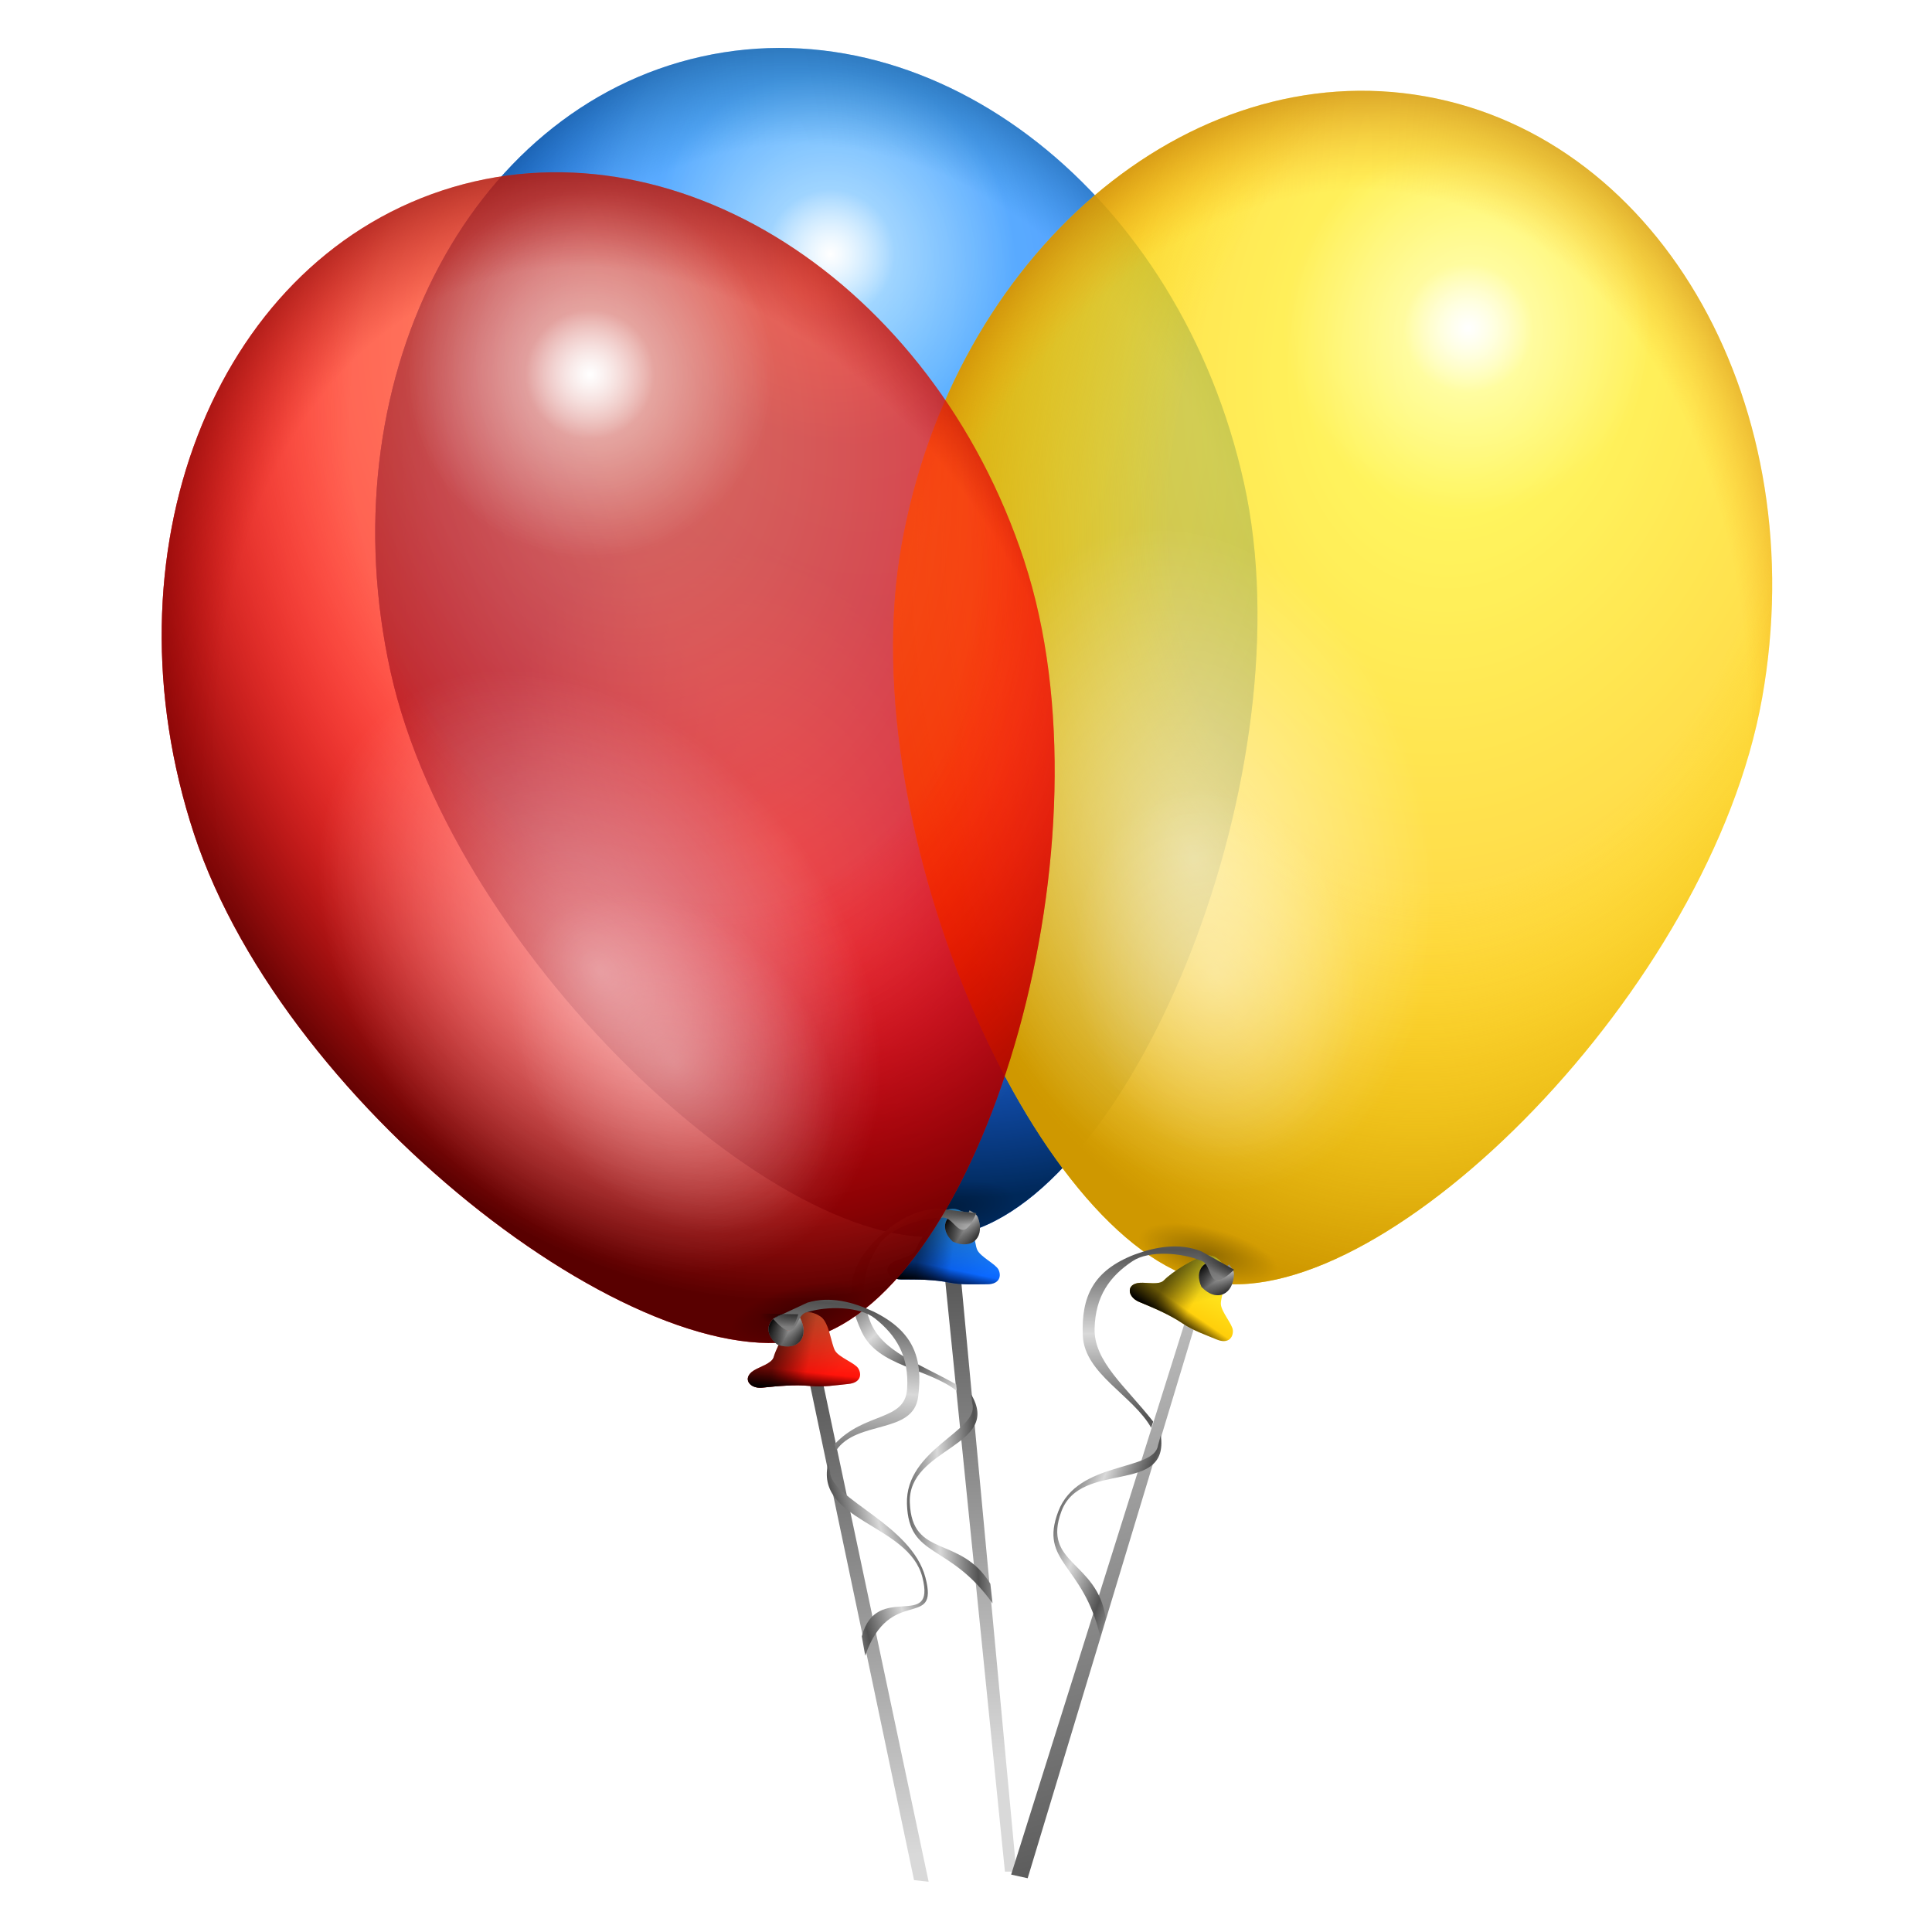
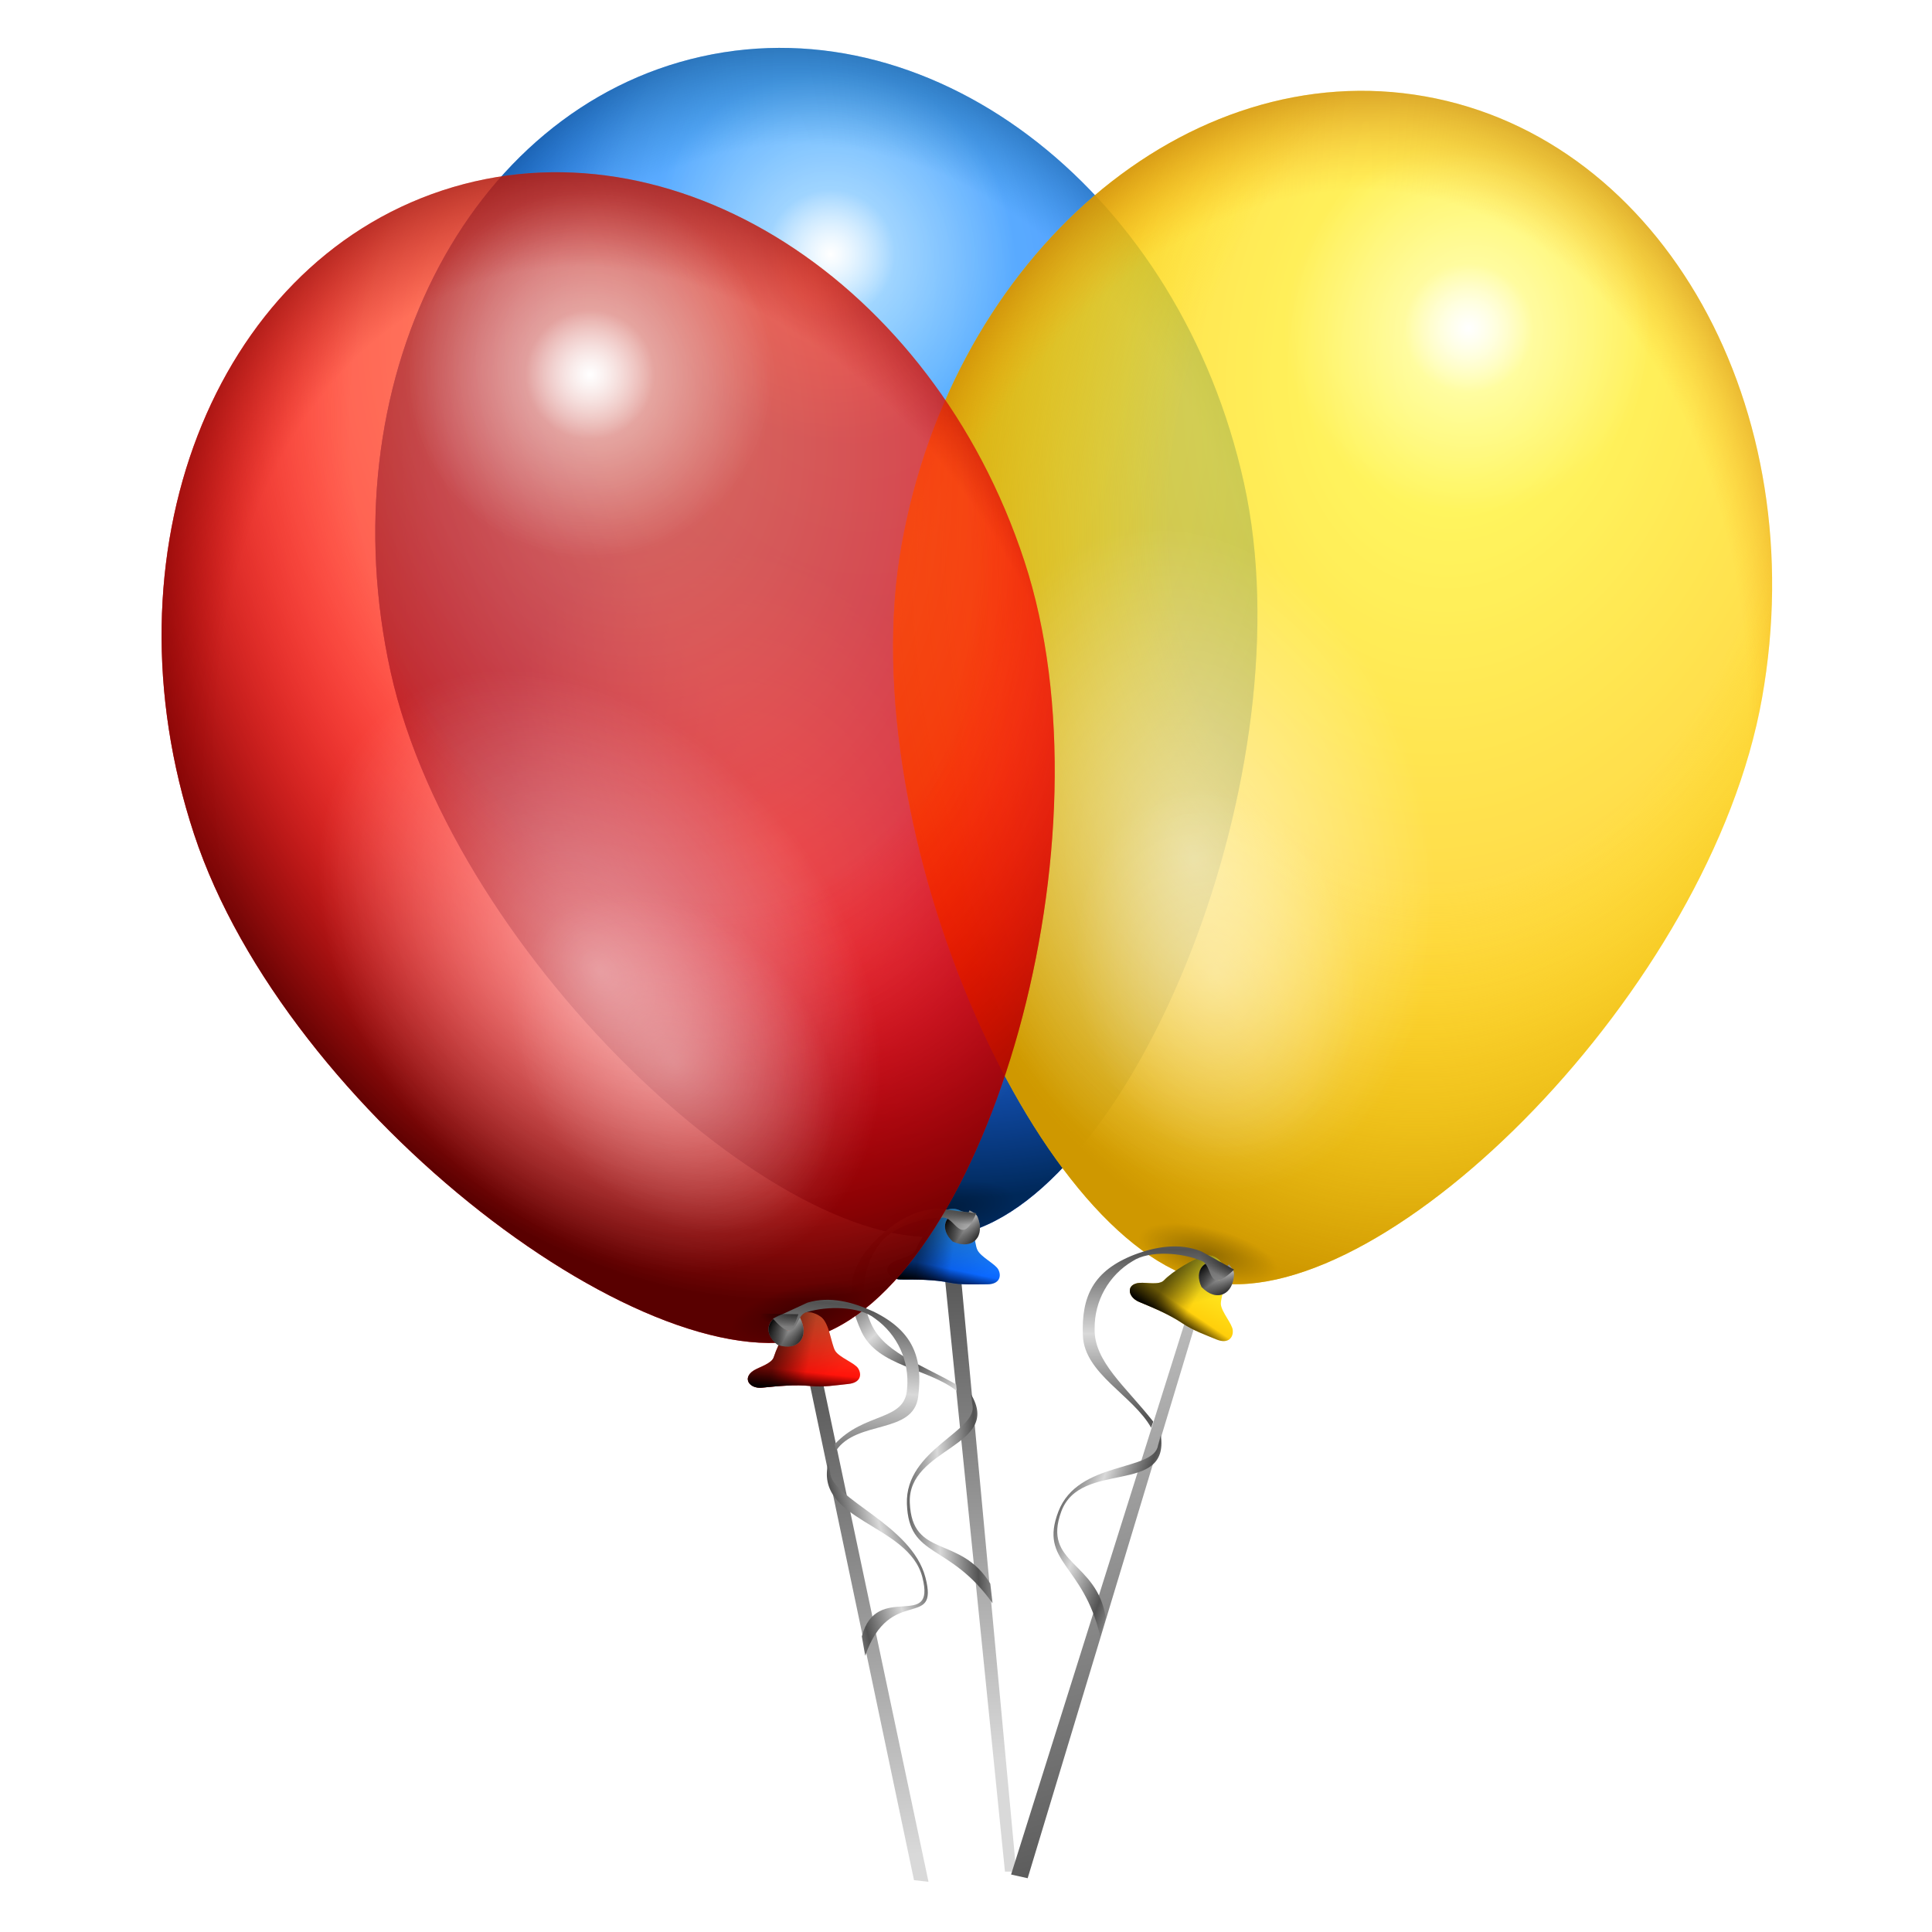
<svg xmlns="http://www.w3.org/2000/svg" xmlns:xlink="http://www.w3.org/1999/xlink" width="120" height="120">
-   <link href="" rel="stylesheet" type="text/css" />
  <defs>
-     <linearGradient id="A" xlink:href="#AU">
-       <stop stop-color="#ff6134" offset="0" />
-       <stop stop-color="red" offset="1" />
-     </linearGradient>
-     <linearGradient id="B" xlink:href="#AU">
-       <stop stop-color="#525252" offset="0" />
-       <stop stop-color="#d9d9d9" offset="1" />
-     </linearGradient>
-     <linearGradient id="C" xlink:href="#AU">
-       <stop offset="0" />
-       <stop stop-opacity="0" offset="1" />
-     </linearGradient>
-     <linearGradient id="D" xlink:href="#AU">
-       <stop stop-color="#fff" offset="0" />
-       <stop stop-color="#fff" stop-opacity="0" offset="1" />
-     </linearGradient>
-     <linearGradient id="E" xlink:href="#AU">
-       <stop stop-color="#34abff" offset="0" />
-       <stop stop-color="#0057ff" offset="1" />
-     </linearGradient>
-     <radialGradient id="F" cx="457.14" cy="263.79" r="94.286" gradientTransform="matrix(.041415 -.0091969 .0091969 .041415 30.215 9.0653)" xlink:href="#D" />
-     <radialGradient id="G" cx="457.14" cy="263.79" r="94.286" gradientTransform="matrix(.11833 -.026277 .026277 .11833 -9.451 -3.4161)" xlink:href="#D" />
-     <radialGradient id="H" cx="480.13" cy="516.87" r="175.44" gradientTransform="matrix(.070161 -.04618 .065455 .099446 -19.028 23.518)" xlink:href="#D" />
-     <radialGradient id="I" cx="480.13" cy="516.87" r="175.44" gradientTransform="matrix(.041814 -.027522 .03667 .055713 13.499 43.228)" xlink:href="#D" />
-     <radialGradient id="J" cx="413.89" cy="440.37" r="359.54" gradientTransform="matrix(.096831 -.021503 .029652 .13353 .24902 -4.4661)" xlink:href="#AU">
+     <radialGradient id="l" cx="457.14" cy="263.79" r="94.29" gradientTransform="rotate(-12.53 56.45 -133.13) scale(.04243)" xlink:href="#a" />
+     <radialGradient id="m" cx="457.14" cy="263.79" r="94.29" gradientTransform="rotate(-12.51 -20.3 41.37) scale(.12121)" xlink:href="#a" />
+     <radialGradient id="n" cx="480.13" cy="516.87" r="175.44" gradientTransform="matrix(.07016 -.04618 .06545 .09945 -19.03 23.52)" xlink:href="#a" />
+     <radialGradient id="o" cx="480.13" cy="516.87" r="175.44" gradientTransform="matrix(.04181 -.02752 .03667 .05571 13.5 43.23)" xlink:href="#a" />
+     <radialGradient id="p" cx="413.89" cy="440.37" r="359.54" gradientTransform="matrix(.09683 -.0215 .02965 .13353 .25 -4.47)" xlink:href="#b">
      <stop stop-color="#00f1ff" stop-opacity="0" offset="0" />
      <stop stop-color="#00c9ff" stop-opacity="0" offset=".5" />
      <stop stop-color="#0065a6" stop-opacity="0" offset=".75" />
      <stop stop-color="#002454" offset="1" />
    </radialGradient>
-     <radialGradient id="K" cx="478.66" cy="290.04" r="372.49" gradientTransform="matrix(.096831 -.021503 .029652 .13353 .24902 -4.4661)" xlink:href="#AU">
+     <radialGradient id="k" cx="478.66" cy="290.04" r="372.49" gradientTransform="matrix(.09683 -.0215 .02965 .13353 .25 -4.47)" xlink:href="#b">
      <stop stop-color="#00575f" stop-opacity="0" offset="0" />
      <stop stop-color="#0062ff" stop-opacity="0" offset=".5" />
      <stop stop-color="#002859" offset="1" />
    </radialGradient>
-     <radialGradient id="L" cx="462.46" cy="233.67" r="330.33" gradientTransform="matrix(.096831 -.021503 .029652 .13353 .24902 -4.4661)" xlink:href="#E" />
-     <linearGradient id="M" x1="59.098" x2="58.263" y1="74.995" y2="79.733" xlink:href="#E" />
-     <linearGradient id="N" x1="57.902" x2="58.15" y1="79.823" y2="78.633" xlink:href="#C" />
-     <linearGradient id="O" x1="57.134" x2="59.436" y1="73.272" y2="79.818" xlink:href="#C" />
-     <linearGradient id="P" x1="57.157" x2="59.256" y1="76.881" y2="77.151" xlink:href="#C" />
-     <radialGradient id="Q" cx="378.57" cy="752.36" r="8.571" gradientTransform="matrix(.04687 -.017161 .034381 .093904 16.341 12.074)" xlink:href="#D" />
-     <radialGradient id="R" cx="269.79" cy="1031.8" r="32.826" gradientTransform="matrix(.13309 -.020558 .010261 .047158 12.272 31.938)" xlink:href="#C" />
-     <linearGradient id="S" x1="60.332" x2="60.772" y1="77.865" y2="109.3" xlink:href="#B" />
-     <radialGradient id="T" cx="370.71" cy="771.55" r="27.48" gradientTransform="matrix(.10154 0 0 .098487 21.409 1.1006)" xlink:href="#B" />
-     <linearGradient id="U" x1="56.246" x2="58.249" y1="77.15" y2="79.357" spreadMethod="reflect" xlink:href="#B" />
-     <linearGradient id="V" x1="60.613" x2="58.278" y1="92.5" y2="92.567" spreadMethod="reflect" xlink:href="#B" />
-     <linearGradient id="W" x1="59.058" x2="60.148" y1="75.308" y2="76.022" spreadMethod="reflect" xlink:href="#C" />
-     <radialGradient id="X" cx="247.71" cy="1161.1" r="14.647" fy="1161.4" gradientTransform="matrix(.15804 0 0 .063275 21.409 1.7006)" xlink:href="#C" />
-     <linearGradient id="Y" xlink:href="#AU">
-       <stop stop-color="#ffff34" offset="0" />
-       <stop stop-color="#ffc200" offset="1" />
-     </linearGradient>
-     <radialGradient id="Z" cx="247.71" cy="1161.1" r="14.647" fy="1161.4" gradientTransform="matrix(.15726 -.015705 .0062879 .062962 3.2277 12.241)" xlink:href="#C" />
-     <linearGradient id="a" x1="52.346" x2="51.919" y1="81.019" y2="86.232" spreadMethod="reflect" xlink:href="#B" />
-     <linearGradient id="b" x1="48.005" x2="49.16" y1="81.743" y2="82.345" spreadMethod="reflect" xlink:href="#C" />
-     <linearGradient id="c" x1="53.073" x2="55.423" y1="98.34" y2="97.717" spreadMethod="reflect" xlink:href="#B" />
-     <radialGradient id="d" cx="370.71" cy="771.55" r="27.48" gradientTransform="matrix(.10103 -.01009 .0097869 .097999 3.1681 11.644)" xlink:href="#B" />
-     <radialGradient id="e" cx="378.57" cy="752.36" r="8.571" gradientTransform="matrix(.044933 -.021733 .043543 .090022 -.78478 23.067)" xlink:href="#D" />
-     <linearGradient id="f" x1="48.27" x2="50.385" y1="83.338" y2="83.716" xlink:href="#C" />
-     <linearGradient id="g" x1="48.066" x2="50.652" y1="80.288" y2="85.812" xlink:href="#C" />
-     <linearGradient id="h" x1="49.303" x2="49.432" y1="86.35" y2="85.141" xlink:href="#C" />
-     <linearGradient id="i" x1="50.013" x2="49.653" y1="81.428" y2="86.225" xlink:href="#A" />
-     <radialGradient id="j" cx="269.79" cy="1031.8" r="32.826" gradientTransform="matrix(.13039 -.033682 .014896 .045905 -.85885 43.237)" xlink:href="#C" />
-     <radialGradient id="k" cx="413.89" cy="440.37" r="359.54" gradientTransform="matrix(.094214 -.031018 .042774 .12992 -16.44 8.2076)" xlink:href="#AU">
+     <radialGradient id="i" cx="462.46" cy="233.67" r="330.33" gradientTransform="matrix(.09683 -.0215 .02965 .13353 .25 -4.47)" xlink:href="#c" />
+     <radialGradient id="w" cx="378.57" cy="752.36" r="8.57" gradientTransform="matrix(.04687 -.01716 .03438 .0939 16.34 12.07)" xlink:href="#a" />
+     <radialGradient id="q" cx="269.79" cy="1031.8" r="32.83" gradientTransform="matrix(.13309 -.02056 .01026 .04716 12.27 31.94)" xlink:href="#d" />
+     <radialGradient id="x" cx="370.71" cy="771.55" r="27.48" gradientTransform="matrix(.10154 0 0 .09849 21.4 1.1)" xlink:href="#e" />
+     <radialGradient id="C" cx="247.71" cy="1161.1" r="14.65" fy="1161.4" gradientTransform="matrix(.15804 0 0 .06327 21.4 1.7)" xlink:href="#d" />
+     <radialGradient id="au" cx="247.71" cy="1161.1" r="14.65" fy="1161.4" gradientTransform="matrix(.15726 -.0157 .00629 .06296 3.23 12.24)" xlink:href="#d" />
+     <radialGradient id="ap" cx="370.71" cy="771.55" r="27.48" gradientTransform="matrix(.10103 -.01009 .00979 .098 3.17 11.64)" xlink:href="#e" />
+     <radialGradient id="ao" cx="378.57" cy="752.36" r="8.57" gradientTransform="matrix(.04493 -.02173 .04354 .09002 -.78 23.07)" xlink:href="#a" />
+     <radialGradient id="ai" cx="269.79" cy="1031.8" r="32.83" gradientTransform="matrix(.13039 -.03368 .0149 .0459 -.86 43.24)" xlink:href="#d" />
+     <radialGradient id="ah" cx="413.89" cy="440.37" r="359.54" gradientTransform="matrix(.09421 -.03102 .04277 .12992 -16.44 8.2)" xlink:href="#b">
      <stop stop-color="red" stop-opacity="0" offset="0" />
      <stop stop-color="red" stop-opacity="0" offset=".5" />
      <stop stop-color="#a60000" stop-opacity="0" offset=".75" />
      <stop stop-color="#540000" offset="1" />
    </radialGradient>
-     <radialGradient id="l" cx="480.13" cy="516.87" r="175.44" gradientTransform="matrix(.038873 -.031541 .042025 .051793 1.484 54.349)" xlink:href="#D" />
-     <radialGradient id="m" cx="480.13" cy="516.87" r="175.44" gradientTransform="matrix(.065225 -.052924 .075014 .092449 -32.841 37.969)" xlink:href="#D" />
-     <radialGradient id="n" cx="457.14" cy="263.79" r="94.286" gradientTransform="matrix(.11513 -.037905 .037905 .11513 -25.988 10.216)" xlink:href="#D" />
-     <radialGradient id="o" cx="457.14" cy="263.79" r="94.286" gradientTransform="matrix(.040297 -.013267 .013267 .040297 14.722 18.694)" xlink:href="#D" />
-     <radialGradient id="p" cx="478.66" cy="290.04" r="372.49" gradientTransform="matrix(.094214 -.031018 .042774 .12992 -16.44 8.2076)" xlink:href="#AU">
+     <radialGradient id="ag" cx="480.13" cy="516.87" r="175.44" gradientTransform="matrix(.03887 -.03154 .04202 .0518 1.48 54.35)" xlink:href="#a" />
+     <radialGradient id="af" cx="480.13" cy="516.87" r="175.44" gradientTransform="matrix(.06523 -.05292 .07501 .09245 -32.84 37.97)" xlink:href="#a" />
+     <radialGradient id="ae" cx="457.14" cy="263.79" r="94.29" gradientTransform="rotate(-18.22 18.85 86.13) scale(.12121)" xlink:href="#a" />
+     <radialGradient id="ad" cx="457.14" cy="263.79" r="94.29" gradientTransform="rotate(-18.23 65.66 -36.53) scale(.04243)" xlink:href="#a" />
+     <radialGradient id="ac" cx="478.66" cy="290.04" r="372.49" gradientTransform="matrix(.09421 -.03102 .04277 .12992 -16.44 8.2)" xlink:href="#b">
      <stop stop-color="#5f0000" stop-opacity="0" offset="0" />
      <stop stop-color="red" stop-opacity="0" offset=".5" />
      <stop stop-color="#590000" offset="1" />
    </radialGradient>
-     <radialGradient id="q" cx="462.46" cy="233.67" r="330.33" gradientTransform="matrix(.094214 -.031018 .042774 .12992 -16.44 8.2076)" xlink:href="#A" />
-     <linearGradient id="r" x1="51.527" x2="55.089" y1="84.161" y2="115.4" xlink:href="#B" />
-     <radialGradient id="s" cx="247.71" cy="1161.1" r="14.647" fy="1161.4" gradientTransform="matrix(.14589 .060775 -.024333 .05841 68.762 -4.2126)" xlink:href="#C" />
-     <linearGradient id="t" x1="72.41" x2="72.4" y1="77.62" y2="82.851" spreadMethod="reflect" xlink:href="#B" />
-     <linearGradient id="u" x1="75.21" x2="75.941" y1="78.212" y2="79.291" spreadMethod="reflect" xlink:href="#C" />
-     <linearGradient id="v" x1="70.096" x2="67.79" y1="94.705" y2="93.821" spreadMethod="reflect" xlink:href="#B" />
-     <radialGradient id="w" cx="370.71" cy="771.55" r="27.48" gradientTransform="matrix(.093728 .039046 -.037874 .090913 68.993 -4.7664)" xlink:href="#B" />
-     <radialGradient id="x" cx="378.57" cy="752.36" r="8.571" gradientTransform="matrix(.049865 .0021831 -.0043739 .099904 60.094 3.4141)" xlink:href="#D" />
-     <linearGradient id="y" x1="72.849" x2="74.683" y1="78.934" y2="79.99" xlink:href="#C" />
-     <linearGradient id="z" x1="73.528" x2="74.513" y1="77.247" y2="80.868" xlink:href="#C" />
-     <linearGradient id="AA" x1="72.406" x2="73.093" y1="81.936" y2="80.933" xlink:href="#C" />
-     <linearGradient id="AB" x1="75.366" x2="72.774" y1="77.441" y2="82.49" xlink:href="#Y" />
-     <radialGradient id="AC" cx="269.79" cy="1031.8" r="32.826" gradientTransform="matrix(.13076 .032203 -.0086631 .047478 48.7 20.186)" xlink:href="#C" />
-     <radialGradient id="AD" cx="413.89" cy="440.37" r="359.54" gradientTransform="matrix(.097653 .017388 -.023978 .13466 51.6 -18.042)" xlink:href="#AU">
+     <radialGradient id="aa" cx="462.46" cy="233.67" r="330.33" gradientTransform="matrix(.09421 -.03102 .04277 .12992 -16.44 8.2)" xlink:href="#f" />
+     <radialGradient id="Y" cx="247.71" cy="1161.1" r="14.65" fy="1161.4" gradientTransform="matrix(.14589 .06078 -.02433 .05841 68.76 -4.21)" xlink:href="#d" />
+     <radialGradient id="T" cx="370.71" cy="771.55" r="27.48" gradientTransform="matrix(.09373 .03905 -.03787 .09091 69 -4.77)" xlink:href="#e" />
+     <radialGradient id="S" cx="378.57" cy="752.36" r="8.57" gradientTransform="matrix(.04986 .00218 -.00437 .0999 60.1 3.41)" xlink:href="#a" />
+     <radialGradient id="M" cx="269.79" cy="1031.8" r="32.83" gradientTransform="matrix(.13076 .0322 -.00866 .04748 48.7 20.19)" xlink:href="#d" />
+     <radialGradient id="L" cx="413.89" cy="440.37" r="359.54" gradientTransform="matrix(.09765 .01739 -.02398 .13466 51.6 -18.04)" xlink:href="#b">
      <stop stop-color="#ffdf00" stop-opacity="0" offset="0" />
      <stop stop-color="#ff9f00" stop-opacity="0" offset=".5" />
      <stop stop-color="#ff9a00" stop-opacity="0" offset=".75" />
      <stop stop-color="#793900" offset="1" />
    </radialGradient>
-     <radialGradient id="AE" cx="480.13" cy="516.87" r="175.44" gradientTransform="matrix(.049183 -.0093258 .012426 .065531 45.491 31.08)" xlink:href="#D" />
-     <radialGradient id="AF" cx="480.13" cy="516.87" r="175.44" gradientTransform="matrix(.082525 -.015648 .022179 .11697 23.044 .37707)" xlink:href="#D" />
-     <radialGradient id="AG" cx="457.14" cy="263.79" r="94.286" gradientTransform="matrix(.11934 .021248 -.021248 .11934 42.243 -20.803)" xlink:href="#D" />
-     <radialGradient id="AH" cx="457.14" cy="263.79" r="94.286" gradientTransform="matrix(.041767 .0074369 -.0074369 .041767 74.059 5.9723)" xlink:href="#D" />
-     <radialGradient id="AI" cx="478.66" cy="290.04" r="372.49" gradientTransform="matrix(.097653 .017388 -.023978 .13466 51.6 -18.042)" xlink:href="#AU">
+     <radialGradient id="K" cx="480.13" cy="516.87" r="175.44" gradientTransform="matrix(.04918 -.00933 .01243 .06553 45.5 31.08)" xlink:href="#a" />
+     <radialGradient id="J" cx="480.13" cy="516.87" r="175.44" gradientTransform="matrix(.08253 -.01565 .02218 .11697 23.04 .38)" xlink:href="#a" />
+     <radialGradient id="I" cx="457.14" cy="263.79" r="94.29" gradientTransform="rotate(10.1 138.88 228.73) scale(.12122)" xlink:href="#a" />
+     <radialGradient id="H" cx="457.14" cy="263.79" r="94.29" gradientTransform="rotate(10.1 3.22 422.15) scale(.04242)" xlink:href="#a" />
+     <radialGradient id="G" cx="478.66" cy="290.04" r="372.49" gradientTransform="matrix(.09765 .01739 -.02398 .13466 51.6 -18.04)" xlink:href="#b">
      <stop stop-color="#5a5f00" stop-opacity="0" offset="0" />
      <stop stop-color="#ffde00" stop-opacity="0" offset=".5" />
      <stop stop-color="#cf9800" offset="1" />
    </radialGradient>
-     <radialGradient id="AJ" cx="462.46" cy="233.67" r="330.33" gradientTransform="matrix(.097653 .017388 -.023978 .13466 51.6 -18.042)" xlink:href="#Y" />
-     <linearGradient id="AK" x1="75.402" x2="63.721" y1="117.04" y2="74.277" xlink:href="#B" />
-     <path id="AL" d="M77.263 29.983C81.23 47.843 70.468 73.93 59.808 76.6c-10.38 2.598-31.574-16.978-35.54-34.838S28.954 6.76 43.58 3.513s29.716 8.61 33.682 26.47z" />
-     <path id="AM" d="M58.684 75.224c-.594.365-1.54 1.73-1.818 2.424-.154.386-.91.505-1.313.707-.795.397-.374 1.11.404 1.11 1.036 0 2.027.001 3.03.202.756.15 1.543.1 2.323.1.794 0 .898-.528.707-.91-.174-.347-1.096-.777-1.313-1.212-.207-.413-.2-1.834-.707-2.222-.038-.03-.672-.596-1.313-.202z" />
-     <path id="AN" d="M59.82 76.284c-.032.008-.063-.018-.094-.027.703.146.01-.015.118-.156-.03-.02-.01.01-.023.023l.4-.942c.2.122.396.187.508.406.466 1.194-.284 2.08-1.546 1.535-.86-.8-.537-1.793.635-1.875z" />
-     <path id="AO" d="M109.444 43.374c-3.207 18.012-23.172 37.954-34.035 36.3C64.828 78.1 52.792 51.87 56 33.858S73.78 3.36 88.532 5.986s24.12 19.376 20.913 37.388z" />
-     <path id="AP" d="M74.896 77.99c-.688.11-2.088 1.005-2.61 1.54-.29.297-1.033.117-1.484.148-.887.06-.772.882-.054 1.18.957.398 1.87.78 2.72 1.352.64.43 1.386.687 2.106.987.733.305 1.032-.142 1.002-.567-.027-.387-.713-1.138-.746-1.624-.032-.46.53-1.766.202-2.323-.024-.04-.39-.81-1.135-.69z" />
-     <path id="AQ" d="M75.537 79.406c-.032-.005-.05-.04-.077-.06.593.405.016-.01.17-.098-.02-.03-.013.005-.03.012l.733-.716c.128.186.294.325.313.57-.03 1.28-1.062 1.81-2.017.823-.49-1.06.194-1.86 1.308-1.487z" />
-     <path id="AR" d="M63.616 34.833c5.72 17.377-2.394 44.404-12.737 48.1C40.808 86.56 17.774 69.187 12.053 51.8s1.186-35.283 15.417-39.97 30.425 5.615 36.146 22.992z" />
-     <path id="AS" d="M49.624 81.697c-.554.422-1.36 1.875-1.568 2.593-.115.4-.854.593-1.236.834-.75.474-.262 1.143.512 1.066 1.03-.103 2.018-.2 3.036-.1.768.075 1.546-.053 2.322-.13.8-.08.84-.614.613-.975-.207-.328-1.167-.664-1.427-1.076-.247-.39-.37-1.806-.924-2.14-.04-.025-.728-.527-1.327-.07z" />
-     <path id="AT" d="M48.86 82.638c-.03.01-.064-.012-.096-.017.714.076.01-.016.102-.167-.03-.018-.01.01-.02.025l.306-.978c.2.103.413.146.546.354.583 1.142-.076 2.098-1.386 1.68-.933-.7-.712-1.73.446-1.93z" />
-     <linearGradient id="AU" gradientUnits="userSpaceOnUse" />
+     <radialGradient id="E" cx="462.46" cy="233.67" r="330.33" gradientTransform="matrix(.09765 .01739 -.02398 .13466 51.6 -18.04)" xlink:href="#g" />
+     <linearGradient id="f" xlink:href="#b">
+       <stop stop-color="#ff6134" offset="0" />
+       <stop stop-color="red" offset="1" />
+     </linearGradient>
+     <linearGradient id="e" xlink:href="#b">
+       <stop stop-color="#525252" offset="0" />
+       <stop stop-color="#d9d9d9" offset="1" />
+     </linearGradient>
+     <linearGradient id="d" xlink:href="#b">
+       <stop offset="0" />
+       <stop stop-opacity="0" offset="1" />
+     </linearGradient>
+     <linearGradient id="a" xlink:href="#b">
+       <stop stop-color="#fff" offset="0" />
+       <stop stop-color="#fff" stop-opacity="0" offset="1" />
+     </linearGradient>
+     <linearGradient id="c" xlink:href="#b">
+       <stop stop-color="#34abff" offset="0" />
+       <stop stop-color="#0057ff" offset="1" />
+     </linearGradient>
+     <linearGradient id="r" x1="59.1" x2="58.26" y1="75" y2="79.73" xlink:href="#c" />
+     <linearGradient id="t" x1="57.9" x2="58.15" y1="79.82" y2="78.63" xlink:href="#d" />
+     <linearGradient id="u" x1="57.13" x2="59.44" y1="73.27" y2="79.82" xlink:href="#d" />
+     <linearGradient id="v" x1="57.16" x2="59.26" y1="76.88" y2="77.15" xlink:href="#d" />
+     <linearGradient id="h" x1="60.33" x2="60.77" y1="77.86" y2="109.3" xlink:href="#e" />
+     <linearGradient id="B" x1="56.25" x2="58.25" y1="77.15" y2="79.36" spreadMethod="reflect" xlink:href="#e" />
+     <linearGradient id="z" x1="60.61" x2="58.28" y1="92.5" y2="92.57" spreadMethod="reflect" xlink:href="#e" />
+     <linearGradient id="A" x1="59.06" x2="60.15" y1="75.31" y2="76.02" spreadMethod="reflect" xlink:href="#d" />
+     <linearGradient id="g" xlink:href="#b">
+       <stop stop-color="#ffff34" offset="0" />
+       <stop stop-color="#ffc200" offset="1" />
+     </linearGradient>
+     <linearGradient id="at" x1="52.35" x2="51.92" y1="81.02" y2="86.23" spreadMethod="reflect" xlink:href="#e" />
+     <linearGradient id="as" x1="48.01" x2="49.16" y1="81.74" y2="82.34" spreadMethod="reflect" xlink:href="#d" />
+     <linearGradient id="ar" x1="53.07" x2="55.42" y1="98.34" y2="97.72" spreadMethod="reflect" xlink:href="#e" />
+     <linearGradient id="an" x1="48.27" x2="50.38" y1="83.34" y2="83.72" xlink:href="#d" />
+     <linearGradient id="am" x1="48.07" x2="50.65" y1="80.29" y2="85.81" xlink:href="#d" />
+     <linearGradient id="al" x1="49.3" x2="49.43" y1="86.35" y2="85.14" xlink:href="#d" />
+     <linearGradient id="aj" x1="50.01" x2="49.65" y1="81.43" y2="86.22" xlink:href="#f" />
+     <linearGradient id="Z" x1="51.53" x2="55.09" y1="84.16" y2="115.4" xlink:href="#e" />
+     <linearGradient id="X" x1="72.41" x2="72.4" y1="77.62" y2="82.85" spreadMethod="reflect" xlink:href="#e" />
+     <linearGradient id="W" x1="75.21" x2="75.94" y1="78.21" y2="79.29" spreadMethod="reflect" xlink:href="#d" />
+     <linearGradient id="V" x1="70.1" x2="67.79" y1="94.7" y2="93.82" spreadMethod="reflect" xlink:href="#e" />
+     <linearGradient id="R" x1="72.85" x2="74.68" y1="78.93" y2="79.99" xlink:href="#d" />
+     <linearGradient id="Q" x1="73.53" x2="74.51" y1="77.25" y2="80.87" xlink:href="#d" />
+     <linearGradient id="P" x1="72.41" x2="73.09" y1="81.94" y2="80.93" xlink:href="#d" />
+     <linearGradient id="N" x1="75.37" x2="72.77" y1="77.44" y2="82.49" xlink:href="#g" />
+     <linearGradient id="D" x1="75.4" x2="63.72" y1="117.04" y2="74.28" xlink:href="#e" />
+     <linearGradient id="b" gradientUnits="userSpaceOnUse" />
+     <path id="j" d="M77.26 29.98c3.97 17.86-6.8 43.95-17.45 46.62-10.38 2.6-31.58-16.98-35.54-34.84s4.68-35 19.31-38.25 29.72 8.61 33.68 26.47z" />
+     <path id="s" d="M58.68 75.22a6.88 6.88 0 0 0-1.81 2.43c-.16.38-.91.5-1.32.7-.8.4-.37 1.12.4 1.12 1.04 0 2.03 0 3.04.2.75.15 1.54.1 2.32.1.8 0 .9-.53.7-.91-.17-.35-1.09-.78-1.3-1.22-.21-.4-.2-1.83-.71-2.22-.04-.03-.68-.6-1.32-.2z" />
+     <path id="y" d="M59.82 76.28c-.03.01-.06-.01-.1-.02.7.14.02-.02.12-.16-.03-.02 0 .01-.02.02l.4-.94c.2.12.4.19.5.4.48 1.2-.27 2.09-1.54 1.54-.86-.8-.53-1.79.64-1.87z" />
+     <path id="F" d="M109.44 43.37c-3.2 18.02-23.17 37.96-34.03 36.3C64.83 78.1 52.79 51.87 56 33.86S73.78 3.36 88.53 5.99s24.12 19.37 20.91 37.38z" />
+     <path id="O" d="M74.9 77.99c-.7.11-2.1 1-2.61 1.54-.3.3-1.04.12-1.49.15-.88.06-.77.88-.05 1.18.96.4 1.87.78 2.72 1.35.64.43 1.38.69 2.1.99.74.3 1.04-.15 1-.57-.02-.39-.7-1.14-.74-1.62-.03-.46.53-1.77.2-2.33-.02-.04-.39-.8-1.13-.69z" />
+     <path id="U" d="M75.54 79.4c-.04 0-.05-.03-.08-.05.6.4.02-.01.17-.1-.02-.03-.01 0-.03.01l.73-.72c.13.19.3.33.32.57-.03 1.28-1.07 1.81-2.02.83-.5-1.06.2-1.86 1.3-1.49z" />
+     <path id="ab" d="M63.62 34.83c5.72 17.38-2.4 44.4-12.74 48.1C40.8 86.56 17.78 69.2 12.05 51.8s1.19-35.28 15.42-39.97 30.43 5.61 36.15 23z" />
+     <path id="ak" d="M49.62 81.7a6.9 6.9 0 0 0-1.56 2.59c-.12.4-.86.6-1.24.83-.75.48-.26 1.15.51 1.07 1.03-.1 2.02-.2 3.04-.1.77.08 1.54-.05 2.32-.13.8-.08.84-.61.61-.97-.2-.33-1.16-.67-1.42-1.08-.25-.4-.37-1.8-.93-2.14-.04-.03-.73-.53-1.32-.07z" />
+     <path id="aq" d="m48.86 82.64-.1-.02c.72.08.01-.01.1-.17-.02-.01 0 .01-.01.03l.3-.98c.2.1.41.15.55.36.58 1.14-.08 2.1-1.39 1.68-.93-.7-.71-1.73.45-1.93z" />
  </defs>
  <g fill-rule="evenodd">
-     <path d="M58.385 76.335l4.033 39.916h.71L59.39 76.234z" fill="url(#S)" />
-     <use fill="url(#L)" opacity=".75" xlink:href="#AL" />
-     <use fill="url(#K)" xlink:href="#AL" />
-     <path d="m55.48 14.92a4 4 0 1 1-7.81 1.734 4 4 0 1 1 7.81-1.734z" fill="url(#F)" />
-     <path d="m62.73 13.31a11.43 11.43 0 0 1-8.679 13.634 11.43 11.43 0 0 1-13.634-8.679 11.43 11.43 0 0 1 8.679-13.634 11.43 11.43 0 0 1 13.634 8.679z" fill="url(#G)" opacity=".6" />
-     <path d="M61.582 42.574c7.07 10.742 6.658 23.494-.92 28.483s-19.455.324-26.525-10.418-6.658-23.494.92-28.483 19.455-.324 26.525 10.418z" fill="url(#H)" opacity=".53" />
-     <path d="M60.358 52.786c3.96 6.018 3.51 13.307-1.006 16.28s-11.4.504-15.35-5.514-3.51-13.307 1.006-16.28 11.4-.504 15.35 5.514z" fill="url(#I)" opacity=".3" />
-     <use fill="url(#J)" xlink:href="#AL" />
-     <path d="M63.135 74.376c.187.855-1.62 1.85-4.032 2.223s-4.52-.018-4.706-.874 1.62-1.85 4.032-2.223 4.52.018 4.706.874z" fill="url(#R)" opacity=".3" />
-     <use fill="url(#M)" xlink:href="#AM" />
-     <use fill="url(#N)" xlink:href="#AM" />
-     <use fill="url(#O)" opacity=".468" xlink:href="#AM" />
-     <use fill="url(#P)" opacity=".51" xlink:href="#AM" />
-     <path d="M60.353 76.08c.163.445.115.87-.107.952s-.534-.213-.696-.658-.115-.87.107-.952.534.213.696.658z" fill="url(#Q)" opacity=".468" />
+     <path d="m58.38 76.33 4.04 39.92h.7L59.4 76.23z" fill="url(#h)" />
+     <use fill="url(#i)" opacity=".75" xlink:href="#j" />
+     <use fill="url(#k)" xlink:href="#j" />
+     <path d="M55.48 14.92a4 4 0 1 1-7.81 1.73 4 4 0 1 1 7.81-1.73z" fill="url(#l)" />
+     <path d="M62.73 13.31a11.43 11.43 0 0 1-8.68 13.63 11.43 11.43 0 0 1-13.63-8.67A11.43 11.43 0 0 1 49.1 4.63a11.43 11.43 0 0 1 13.63 8.68z" fill="url(#m)" opacity=".6" />
+     <path d="M61.58 42.57c7.07 10.75 6.66 23.5-.92 28.49s-19.45.32-26.52-10.42-6.66-23.5.92-28.48 19.45-.33 26.52 10.41z" fill="url(#n)" opacity=".53" />
+     <path d="M60.36 52.79c3.96 6.01 3.5 13.3-1 16.28s-11.4.5-15.36-5.52-3.5-13.3 1-16.28 11.4-.5 15.36 5.52z" fill="url(#o)" opacity=".3" />
+     <use fill="url(#p)" xlink:href="#j" />
+     <path d="M63.13 74.38c.2.85-1.62 1.85-4.03 2.22s-4.52-.02-4.7-.87 1.62-1.85 4.03-2.23 4.52.02 4.7.88z" fill="url(#q)" opacity=".3" />
+     <use fill="url(#r)" xlink:href="#s" />
+     <use fill="url(#t)" xlink:href="#s" />
+     <use fill="url(#u)" opacity=".47" xlink:href="#s" />
+     <use fill="url(#v)" opacity=".51" xlink:href="#s" />
+     <path d="M60.35 76.08c.17.45.12.87-.1.95s-.54-.21-.7-.66-.11-.87.1-.95.54.21.7.66z" fill="url(#w)" opacity=".47" />
  </g>
-   <use fill="url(#T)" xlink:href="#AN" />
-   <path d="M60.315 86.6c1.95 3.26-3.94 3.294-3.804 6.742.138 3.484 3.146 1.98 5.002 5.033l.136 1.21c-2.718-3.796-5.208-2.765-5.316-6.172s4.485-4.557 4.06-6.182z" fill="url(#V)" />
-   <use fill="url(#W)" xlink:href="#AN" />
-   <path d="M60.64 75.356c-.975 2.22-1.3.144-2.13.275-1.274-.002-3.213.63-3.9 1.656-.94 1.405-1.305 2.887-.567 4.775.743 1.9 2.943 2.57 5.35 3.927l.03.4c-1.827-1.43-4.877-1.492-5.894-3.65-1.03-2.188-.96-3.963 1.016-5.87 1.047-.974 2.283-1.762 3.75-1.794z" fill="url(#U)" />
-   <path d="M60.64 75.356c-.975 2.22-1.3.144-2.13.275-1.274-.002-1.68-.524-.213-.556z" fill="url(#X)" opacity=".64" />
+   <use fill="url(#x)" xlink:href="#y" />
+   <path d="M60.31 86.6c1.95 3.26-3.94 3.3-3.8 6.74.14 3.49 3.15 1.98 5 5.03l.14 1.21c-2.72-3.8-5.2-2.76-5.32-6.17s4.49-4.55 4.06-6.18z" fill="url(#z)" />
+   <use fill="url(#A)" xlink:href="#y" />
+   <path d="M60.64 75.36c-.97 2.22-1.3.14-2.13.27-1.27 0-3.21.63-3.9 1.66a4.79 4.79 0 0 0-.57 4.77c.75 1.9 2.95 2.57 5.35 3.93l.03.4c-1.82-1.43-4.87-1.5-5.9-3.65-1.02-2.19-.95-3.96 1.03-5.87 1.04-.97 2.28-1.76 3.75-1.8z" fill="url(#B)" />
+   <path d="M60.64 75.36c-.97 2.22-1.3.14-2.13.27-1.27 0-1.68-.52-.21-.55z" fill="url(#C)" opacity=".64" />
  <g fill-rule="evenodd">
-     <path d="M74.562 79.056l-11.758 37.378 1.026.227 11.33-37.465z" fill="url(#AK)" />
-     <use fill="url(#AJ)" opacity=".75" xlink:href="#AO" />
-     <use fill="url(#AI)" xlink:href="#AO" />
-     <path d="m95.13 21.09a4 4 0 1 1-7.876-1.402 4 4 0 1 1 7.876 1.402z" fill="url(#AH)" />
-     <path d="m102.44 22.393a11.43 11.43 0 0 1-13.255 9.248 11.43 11.43 0 0 1-9.248-13.255 11.43 11.43 0 0 1 13.255-9.248 11.43 11.43 0 0 1 9.248 13.255z" fill="url(#AG)" opacity=".6" />
-     <path d="m90.128 48.967c2.396 12.635-2.89 24.248-11.803 25.94s-18.083-7.182-20.48-19.817 2.89-24.248 11.803-25.94 18.083 7.182 20.48 19.817z" fill="url(#AF)" opacity=".53" />
-     <path d="M85.07 57.923c1.342 7.08-1.877 13.634-7.19 14.64S67.173 68.65 65.83 61.57s1.877-13.634 7.19-14.64 10.708 3.914 12.05 10.993z" fill="url(#AE)" opacity=".3" />
-     <use fill="url(#AD)" xlink:href="#AO" />
-     <path d="M79.33 78.92c-.156.86-2.206 1.086-4.577.502s-4.166-1.755-4.008-2.616 2.206-1.086 4.577-.502 4.166 1.755 4.008 2.616z" fill="url(#AC)" opacity=".3" />
-     <use fill="url(#AB)" xlink:href="#AP" />
-     <use fill="url(#AA)" xlink:href="#AP" />
-     <use fill="url(#z)" opacity=".468" xlink:href="#AP" />
-     <use fill="url(#y)" opacity=".51" xlink:href="#AP" />
-     <path d="M76.108 79.423c-.02.473-.23.848-.465.838s-.41-.402-.4-.875.23-.848.465-.838.41.402.4.875z" fill="url(#x)" opacity=".468" />
+     <path d="M74.56 79.06 62.8 116.43l1.03.23L75.16 79.2z" fill="url(#D)" />
+     <use fill="url(#E)" opacity=".75" xlink:href="#F" />
+     <use fill="url(#G)" xlink:href="#F" />
+     <path d="M95.13 21.09a4 4 0 1 1-7.88-1.4 4 4 0 1 1 7.88 1.4z" fill="url(#H)" />
+     <path d="M102.44 22.4a11.43 11.43 0 0 1-13.26 9.24 11.43 11.43 0 0 1-9.24-13.25 11.43 11.43 0 0 1 13.25-9.25 11.43 11.43 0 0 1 9.25 13.25z" fill="url(#I)" opacity=".6" />
+     <path d="M90.13 48.97c2.4 12.63-2.9 24.25-11.8 25.94s-18.09-7.19-20.48-19.82 2.88-24.25 11.8-25.94 18.08 7.18 20.48 19.82z" fill="url(#J)" opacity=".53" />
+     <path d="M85.07 57.92c1.34 7.08-1.88 13.64-7.19 14.64s-10.7-3.91-12.05-10.99 1.88-13.63 7.19-14.64 10.7 3.91 12.05 11z" fill="url(#K)" opacity=".3" />
+     <use fill="url(#L)" xlink:href="#F" />
+     <path d="M79.33 78.92c-.16.86-2.2 1.09-4.58.5s-4.16-1.75-4-2.61 2.2-1.09 4.57-.5 4.17 1.75 4.01 2.61z" fill="url(#M)" opacity=".3" />
+     <use fill="url(#N)" xlink:href="#O" />
+     <use fill="url(#P)" xlink:href="#O" />
+     <use fill="url(#Q)" opacity=".47" xlink:href="#O" />
+     <use fill="url(#R)" opacity=".51" xlink:href="#O" />
+     <path d="M76.1 79.42c-.01.48-.22.85-.46.84s-.4-.4-.4-.87.23-.85.47-.84.4.4.4.87z" fill="url(#S)" opacity=".47" />
  </g>
-   <use fill="url(#w)" xlink:href="#AQ" />
-   <path d="M72.098 89.148c.547 3.76-4.974 1.496-6.174 4.732-1.212 3.27 2.213 3.066 2.752 6.6l-.34 1.168c-1.05-4.55-3.815-4.585-2.604-7.77s5.963-2.453 6.196-4.116z" fill="url(#v)" />
-   <use fill="url(#u)" xlink:href="#AQ" />
-   <path d="M76.653 78.865c-1.753 1.673-1.255-.366-2.07-.565-1.175-.492-3.208-.653-4.236.03-1.408.935-2.315 2.163-2.36 4.2-.045 2.04 1.938 3.593 3.64 5.77l-.125.382c-1.137-2.023-4.14-3.34-4.247-5.724-.1-2.416.636-4.028 3.196-5.028 1.34-.497 2.785-.748 4.15-.214z" fill="url(#t)" />
-   <path d="M76.653 78.865c-1.753 1.673-1.255-.366-2.07-.565-1.175-.492-1.348-1.13.017-.595z" fill="url(#s)" opacity=".64" />
+   <use fill="url(#T)" xlink:href="#U" />
+   <path d="M72.1 89.15c.55 3.76-4.98 1.5-6.18 4.73-1.2 3.27 2.22 3.07 2.76 6.6l-.34 1.17c-1.05-4.55-3.82-4.59-2.6-7.77s5.95-2.45 6.19-4.12z" fill="url(#V)" />
+   <use fill="url(#W)" xlink:href="#U" />
+   <path d="M76.65 78.86c-1.75 1.68-1.25-.36-2.07-.56-1.17-.5-3.2-.65-4.23.03a4.8 4.8 0 0 0-2.36 4.2c-.05 2.04 1.94 3.6 3.64 5.77l-.13.38c-1.13-2.02-4.14-3.34-4.24-5.72-.1-2.42.63-4.03 3.2-5.03 1.33-.5 2.78-.75 4.14-.21z" fill="url(#X)" />
+   <path d="M76.65 78.86c-1.75 1.68-1.25-.36-2.07-.56-1.17-.5-1.34-1.13.02-.6z" fill="url(#Y)" opacity=".64" />
  <g fill-rule="evenodd">
-     <path d="M49.635 82.792l7.138 33.985.906.1-7.25-34.235z" fill="url(#r)" />
-     <use fill="url(#q)" opacity=".75" xlink:href="#AR" />
-     <use fill="url(#p)" xlink:href="#AR" />
-     <path d="m40.443 22.008a4 4 0 1 1-7.599 2.502 4 4 0 1 1 7.599-2.502z" fill="url(#o)" />
-     <path d="m47.5 19.685a11.43 11.43 0 0 1-7.281 14.429 11.43 11.43 0 0 1-14.429-7.281 11.43 11.43 0 0 1 7.281-14.429 11.43 11.43 0 0 1 14.429 7.281z" fill="url(#n)" opacity=".6" />
-     <path d="m49.264 48.92c8.103 9.986 8.96 22.717 1.915 28.433s-19.326 2.256-27.43-7.73-8.96-22.717-1.915-28.433 19.326-2.256 27.43 7.73z" fill="url(#m)" opacity=".53" />
-     <path d="M49.06 59.204c4.54 5.595 4.816 12.892.617 16.3s-11.283 1.634-15.823-3.96-4.816-12.892-.617-16.3 11.283-1.634 15.823 3.96z" fill="url(#l)" opacity=".3" />
-     <use fill="url(#k)" xlink:href="#AR" />
-     <path d="M53.97 80.41c.27.832-1.427 2.002-3.79 2.613s-4.5.43-4.77-.402 1.427-2.002 3.79-2.613 4.5-.43 4.77.402z" fill="url(#j)" opacity=".3" />
-     <use fill="url(#i)" xlink:href="#AS" />
-     <use fill="url(#h)" xlink:href="#AS" />
-     <use fill="url(#g)" opacity=".468" xlink:href="#AS" />
-     <use fill="url(#f)" opacity=".51" xlink:href="#AS" />
-     <path d="M49.37 82.382c.206.426.2.855-.012.958s-.552-.16-.758-.585-.2-.855.012-.958.552.16.758.585z" fill="url(#e)" opacity=".468" />
+     <path d="m49.63 82.8 7.14 33.98.9.1-7.24-34.24z" fill="url(#Z)" />
+     <use fill="url(#aa)" opacity=".75" xlink:href="#ab" />
+     <use fill="url(#ac)" xlink:href="#ab" />
+     <path d="M40.44 22a4 4 0 1 1-7.6 2.51 4 4 0 1 1 7.6-2.5z" fill="url(#ad)" />
+     <path d="M47.5 19.68a11.43 11.43 0 0 1-7.28 14.43 11.43 11.43 0 0 1-14.43-7.28 11.43 11.43 0 0 1 7.28-14.43 11.43 11.43 0 0 1 14.43 7.28z" fill="url(#ae)" opacity=".6" />
+     <path d="M49.26 48.92c8.1 9.99 8.96 22.72 1.92 28.43s-19.33 2.26-27.43-7.73-8.96-22.71-1.92-28.43 19.33-2.26 27.43 7.73z" fill="url(#af)" opacity=".53" />
+     <path d="M49.06 59.2c4.54 5.6 4.82 12.9.62 16.3s-11.29 1.64-15.83-3.96-4.81-12.89-.61-16.3 11.28-1.63 15.82 3.96z" fill="url(#ag)" opacity=".3" />
+     <use fill="url(#ah)" xlink:href="#ab" />
+     <path d="M53.97 80.41c.27.83-1.43 2-3.79 2.61s-4.5.43-4.77-.4 1.43-2 3.79-2.61 4.5-.43 4.77.4z" fill="url(#ai)" opacity=".3" />
+     <use fill="url(#aj)" xlink:href="#ak" />
+     <use fill="url(#al)" xlink:href="#ak" />
+     <use fill="url(#am)" opacity=".47" xlink:href="#ak" />
+     <use fill="url(#an)" opacity=".51" xlink:href="#ak" />
+     <path d="M49.37 82.38c.2.43.2.86-.01.96s-.55-.16-.76-.58-.2-.86.01-.96.55.16.76.58z" fill="url(#ao)" opacity=".47" />
  </g>
-   <use fill="url(#d)" xlink:href="#AT" />
-   <path d="M51.456 90.806c-.944 3.68 4.987 3.817 5.835 7.163.857 3.38-2.85.212-3.764 3.668l.213 1.198c1.527-4.412 4.605-1.552 3.74-4.85s-5.868-4.874-5.922-6.552z" fill="url(#c)" />
-   <use fill="url(#b)" xlink:href="#AT" />
-   <path d="M48.014 81.906c1.607 1.814 1.28-.26 2.11-.4 1.212-.392 3.252-.383 4.22.383 1.325 1.05 2.126 2.35 2 4.372-.126 2.037-2.632 1.418-4.508 3.446l.093.39c1.302-1.92 4.804-.983 5.1-3.35.31-2.4-.298-4.067-2.764-5.278-1.295-.607-2.713-.978-4.118-.56z" fill="url(#a)" />
-   <path d="M49.585 81.633c-.75 2.305-1.278.273-2.09.486-1.268.124-1.723-.355-.267-.532z" fill="url(#Z)" opacity=".64" />
+   <use fill="url(#ap)" xlink:href="#aq" />
+   <path d="M51.46 90.8c-.95 3.69 4.98 3.82 5.83 7.17.86 3.38-2.85.21-3.76 3.67l.21 1.2c1.53-4.42 4.6-1.56 3.74-4.86s-5.87-4.87-5.92-6.55z" fill="url(#ar)" />
+   <use fill="url(#as)" xlink:href="#aq" />
+   <path d="M48.01 81.9c1.61 1.82 1.28-.25 2.11-.4 1.22-.39 3.26-.38 4.22.39a4.79 4.79 0 0 1 2 4.37c-.12 2.04-2.63 1.42-4.5 3.45l.09.39c1.3-1.92 4.8-.99 5.1-3.35.3-2.4-.3-4.07-2.76-5.28-1.3-.6-2.72-.98-4.12-.56z" fill="url(#at)" />
+   <path d="M49.59 81.63c-.76 2.3-1.28.28-2.1.49-1.26.12-1.72-.36-.26-.53z" fill="url(#au)" opacity=".64" />
</svg>
